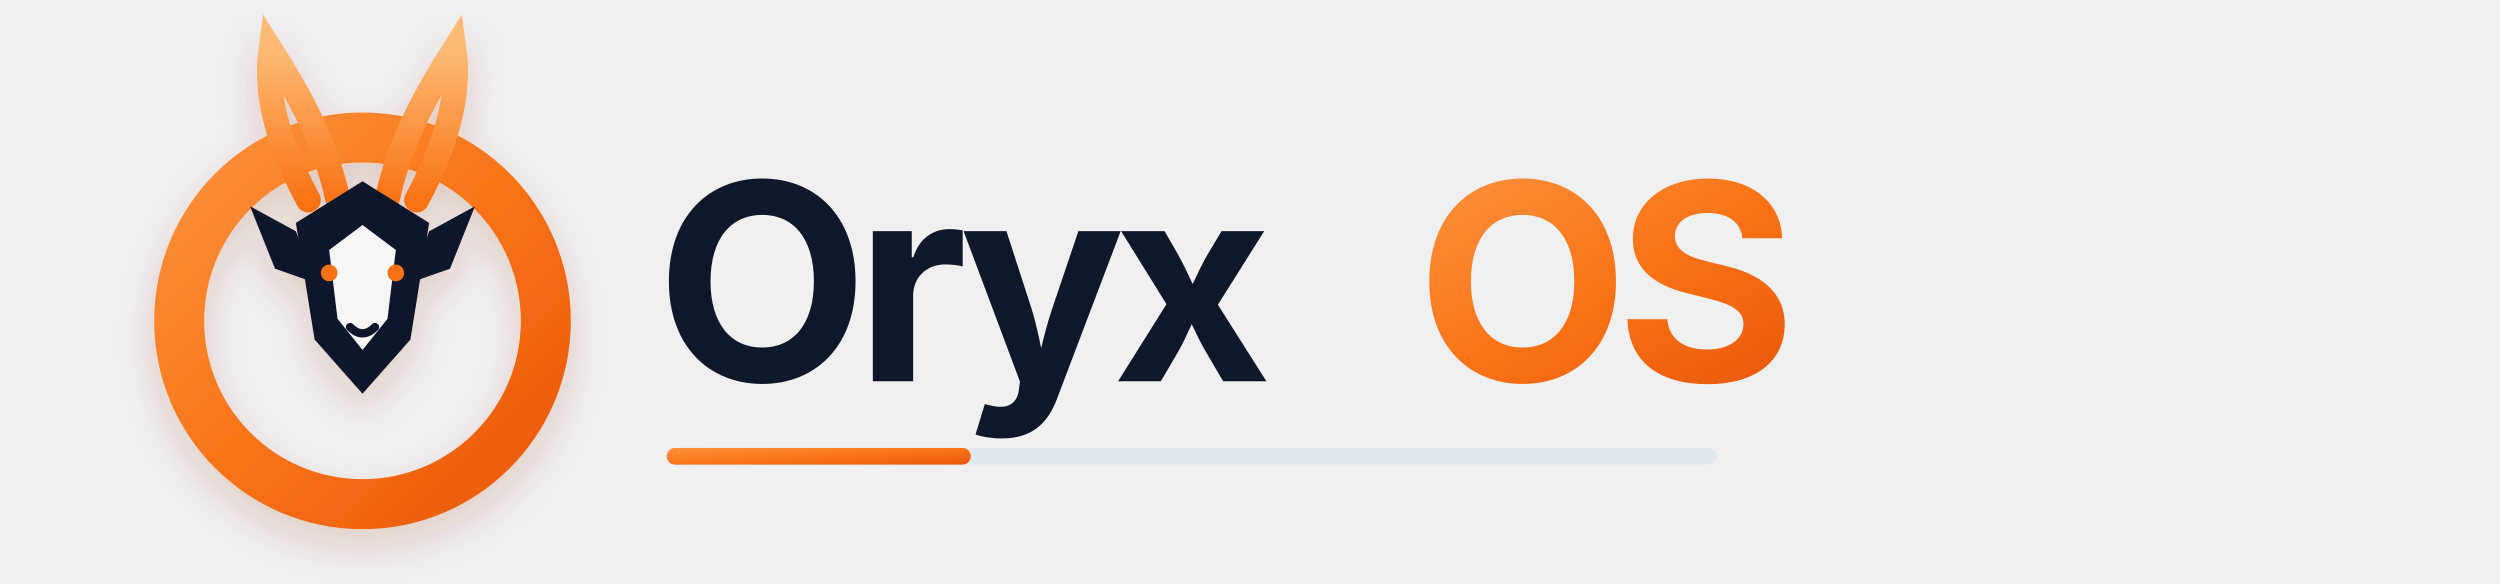
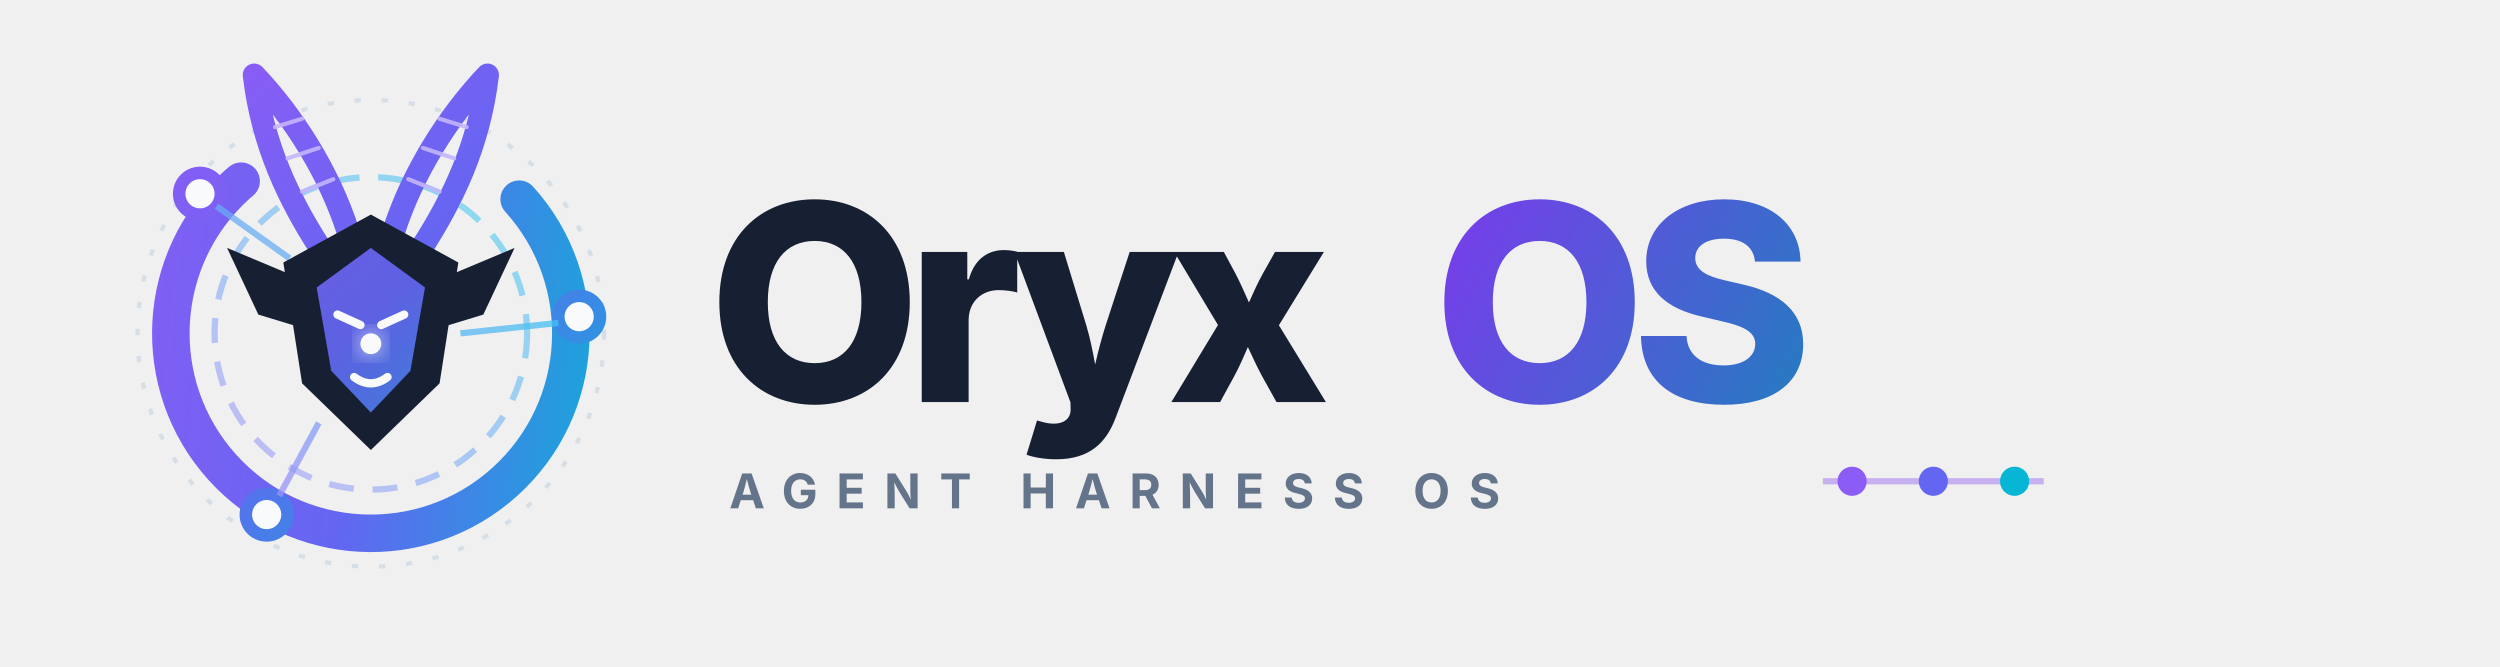
- <svg xmlns="http://www.w3.org/2000/svg" width="1200" height="280" viewBox="0 0 1200 280" role="img" aria-labelledby="title desc">
+ <svg xmlns="http://www.w3.org/2000/svg" width="1200" height="320" viewBox="0 0 1200 320" role="img" aria-labelledby="title description">
  <defs>
-     <linearGradient id="sunset" x1="0" y1="0" x2="1" y2="1">
-       <stop offset="0" stop-color="#fb923c" />
-       <stop offset="0.52" stop-color="#f97316" />
-       <stop offset="1" stop-color="#ea580c" />
+     <linearGradient id="signal" x1="55" y1="50" x2="250" y2="265" gradientUnits="userSpaceOnUse">
+       <stop offset="0" stop-color="#8b5cf6" />
+       <stop offset="0.48" stop-color="#6366f1" />
+       <stop offset="1" stop-color="#06b6d4" />
    </linearGradient>
-     <linearGradient id="horn" x1="0" y1="0" x2="0" y2="1">
-       <stop offset="0" stop-color="#fdba74" />
-       <stop offset="1" stop-color="#f97316" />
+     <linearGradient id="signal-reverse" x1="235" y1="70" x2="80" y2="245" gradientUnits="userSpaceOnUse">
+       <stop offset="0" stop-color="#22d3ee" />
+       <stop offset="1" stop-color="#a78bfa" />
    </linearGradient>
-     <filter id="soft-shadow" x="-30%" y="-30%" width="160%" height="170%">
-       <feDropShadow dx="0" dy="8" stdDeviation="9" flood-color="#9a3412" flood-opacity="0.18" />
+     <linearGradient id="word-signal" x1="690" y1="92" x2="930" y2="220" gradientUnits="userSpaceOnUse">
+       <stop offset="0" stop-color="#7c3aed" />
+       <stop offset="1" stop-color="#0891b2" />
+     </linearGradient>
+     <filter id="glow" x="-40%" y="-40%" width="180%" height="180%">
+       <feGaussianBlur stdDeviation="5" result="blur" />
+       <feMerge>
+         <feMergeNode in="blur" />
+         <feMergeNode in="SourceGraphic" />
+       </feMerge>
    </filter>
+     <style>
+       .wordmark { fill: #172033; }
+       .subtitle { fill: #64748b; }
+       .head { fill: #172033; }
+       .face-mark { stroke: #f8fafc; }
+       .orbit-guide { stroke: #cbd5e1; }
+       @media (prefers-color-scheme: dark) {
+         .wordmark { fill: #f8fafc; }
+         .subtitle { fill: #94a3b8; }
+         .head { fill: #e2e8f0; }
+         .face-mark { stroke: #172033; }
+         .orbit-guide { stroke: #475569; }
+       }
+     </style>
  </defs>
-   <g transform="translate(54 20)" filter="url(#soft-shadow)">
-     <circle cx="120" cy="134" r="88" fill="none" stroke="url(#sunset)" stroke-width="24" />
-     <path d="M94 76 C80 50 73 26 76 4 C90 26 102 48 108 75" fill="none" stroke="url(#horn)" stroke-width="12" stroke-linecap="round" />
-     <path d="M146 76 C160 50 167 26 164 4 C150 26 138 48 132 75" fill="none" stroke="url(#horn)" stroke-width="12" stroke-linecap="round" />
-     <path d="M88 87 L120 67 L152 87 L143 143 L120 169 L97 143 Z" fill="#0f172a" />
-     <path d="M88 91 L66 79 L78 109 L98 116 Z" fill="#0f172a" />
-     <path d="M152 91 L174 79 L162 109 L142 116 Z" fill="#0f172a" />
-     <path d="M104 100 L120 88 L136 100 L132 133 L120 148 L108 133 Z" fill="#ffffff" fill-opacity="0.96" />
-     <circle cx="104" cy="111" r="4" fill="#f97316" />
-     <circle cx="136" cy="111" r="4" fill="#f97316" />
-     <path d="M114 137 Q120 143 126 137" fill="none" stroke="#0f172a" stroke-width="4" stroke-linecap="round" />
+   <g transform="translate(28 0)">
+     <circle class="orbit-guide" cx="150" cy="160" r="112" fill="none" stroke-width="2" stroke-dasharray="3 10" opacity="0.7" />
+     <circle cx="150" cy="160" r="96" fill="none" stroke="url(#signal)" stroke-width="18" stroke-linecap="round" stroke-dasharray="455 148" transform="rotate(-42 150 160)" />
+     <circle cx="150" cy="160" r="75" fill="none" stroke="url(#signal-reverse)" stroke-width="3" stroke-dasharray="12 9" opacity="0.55" />
+     <g fill="#f8fafc" stroke="url(#signal)" stroke-width="6">
+       <circle cx="68" cy="93" r="10" />
+       <circle cx="250" cy="152" r="10" />
+       <circle cx="100" cy="247" r="10" />
+     </g>
+     <g fill="none" stroke="url(#signal-reverse)" stroke-width="3" opacity="0.75">
+       <path d="M76 99 L111 124" />
+       <path d="M240 155 L193 160" />
+       <path d="M106 238 L125 203" />
+     </g>
+     <g fill="none" stroke="url(#signal)" stroke-width="11" stroke-linecap="round" stroke-linejoin="round">
+       <path d="M125 118 C111 96 98 70 94 36 C113 56 130 83 139 111" />
+       <path d="M175 118 C189 96 202 70 206 36 C187 56 170 83 161 111" />
+     </g>
+     <g fill="none" stroke="#c4b5fd" stroke-width="2" stroke-linecap="round" opacity="0.9">
+       <path d="M104 61 L117 57 M110 76 L125 71 M117 92 L132 86" />
+       <path d="M196 61 L183 57 M190 76 L175 71 M183 92 L168 86" />
+     </g>
+     <path class="head" d="M108 126 L150 103 L192 126 L183 184 L150 216 L117 184 Z" />
+     <path class="head" d="M112 132 L81 119 L96 151 L119 158 Z" />
+     <path class="head" d="M188 132 L219 119 L204 151 L181 158 Z" />
+     <path d="M150 119 L176 138 L169 178 L150 198 L131 178 L124 138 Z" fill="url(#signal)" opacity="0.92" />
+     <path class="face-mark" d="M134 151 L145 156 M166 151 L155 156 M142 181 Q150 187 158 181" fill="none" stroke-width="4" stroke-linecap="round" />
+     <circle cx="150" cy="165" r="5" fill="#f8fafc" filter="url(#glow)" />
  </g>
-   <text x="315" y="183" font-family="Inter, ui-sans-serif, -apple-system, BlinkMacSystemFont, 'Segoe UI', sans-serif" font-size="132" font-weight="750" letter-spacing="-6" fill="#0f172a">Oryx</text>
-   <text x="680" y="183" font-family="Inter, ui-sans-serif, -apple-system, BlinkMacSystemFont, 'Segoe UI', sans-serif" font-size="132" font-weight="750" letter-spacing="-6" fill="url(#sunset)">OS</text>
-   <rect x="320" y="215" width="504" height="8" rx="4" fill="#e2e8f0" />
-   <rect x="320" y="215" width="146" height="8" rx="4" fill="url(#sunset)" />
+   <g font-family="Inter, ui-sans-serif, -apple-system, BlinkMacSystemFont, 'Segoe UI', sans-serif">
+     <text class="wordmark" x="340" y="193" font-size="132" font-weight="800" letter-spacing="-7">Oryx</text>
+     <text x="688" y="193" font-size="132" font-weight="800" letter-spacing="-7" fill="url(#word-signal)">OS</text>
+     <text class="subtitle" x="350" y="244" font-size="23" font-weight="650" letter-spacing="9">AGENT HARNESS OS</text>
+   </g>
+   <g transform="translate(875 231)" fill="none" stroke="url(#word-signal)" stroke-width="3">
+     <path d="M0 0 H106" opacity="0.35" />
+     <circle cx="14" cy="0" r="7" fill="#8b5cf6" stroke="none" />
+     <circle cx="53" cy="0" r="7" fill="#6366f1" stroke="none" />
+     <circle cx="92" cy="0" r="7" fill="#06b6d4" stroke="none" />
+   </g>
</svg>
